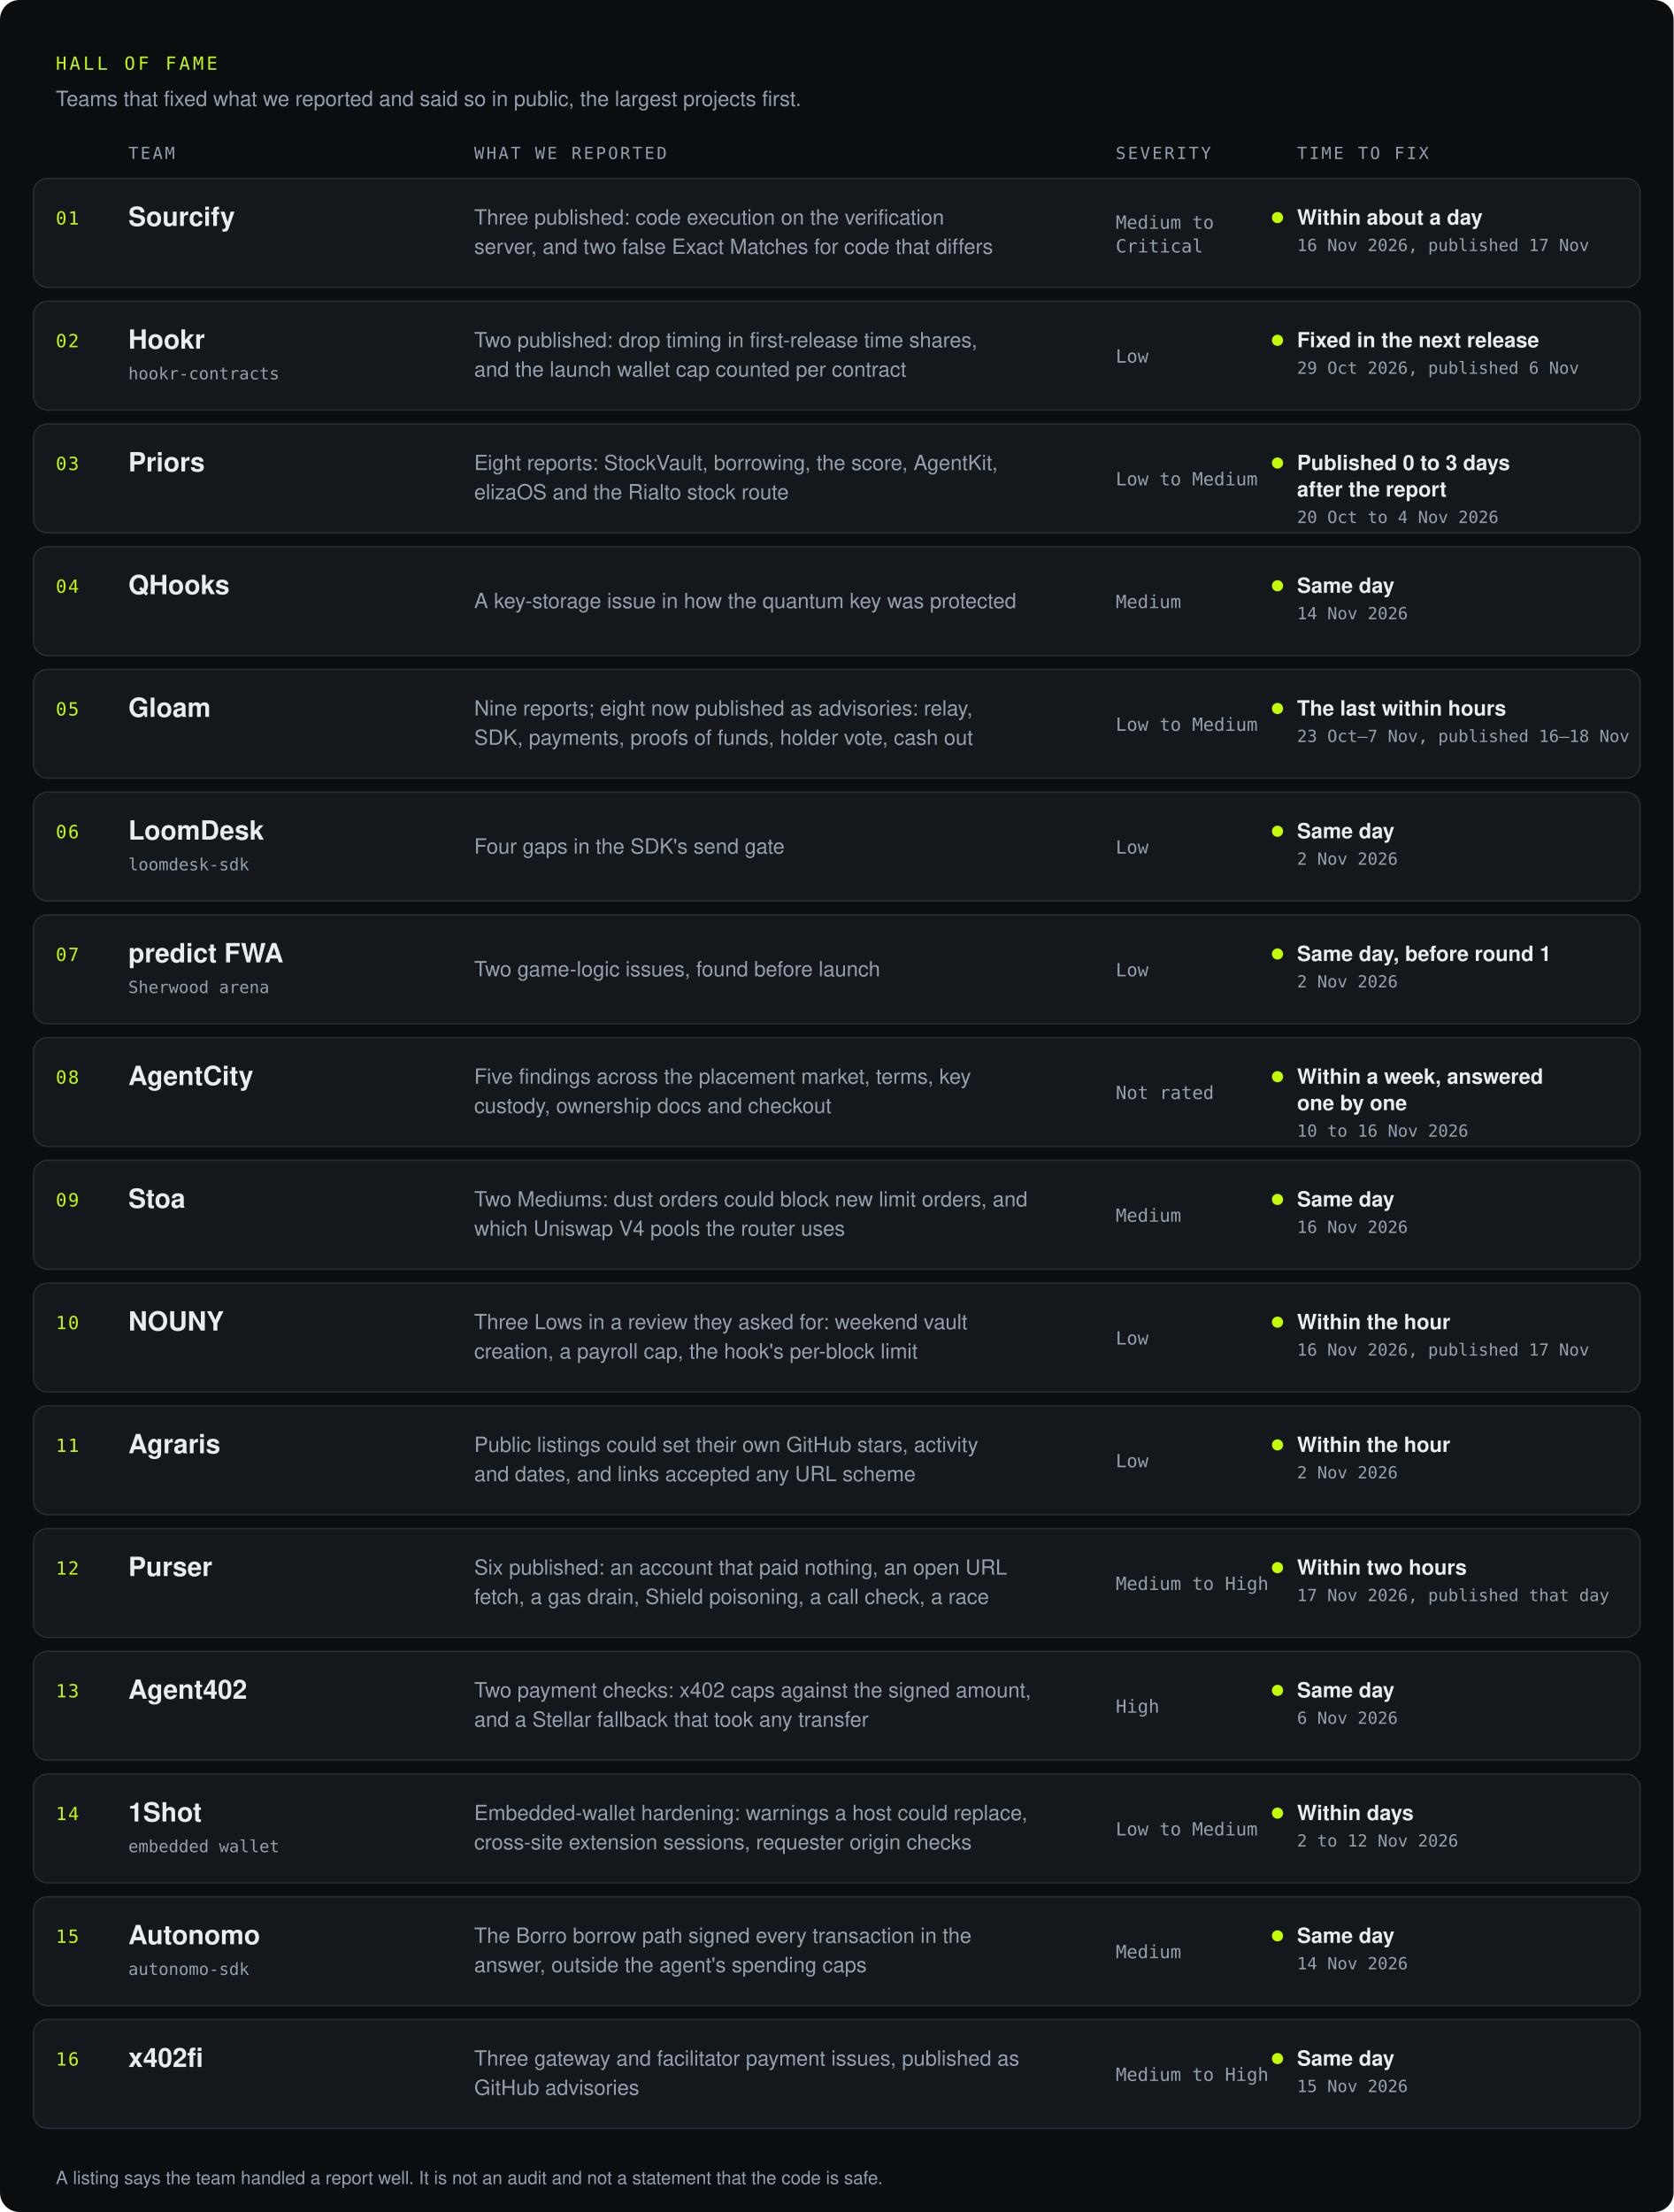
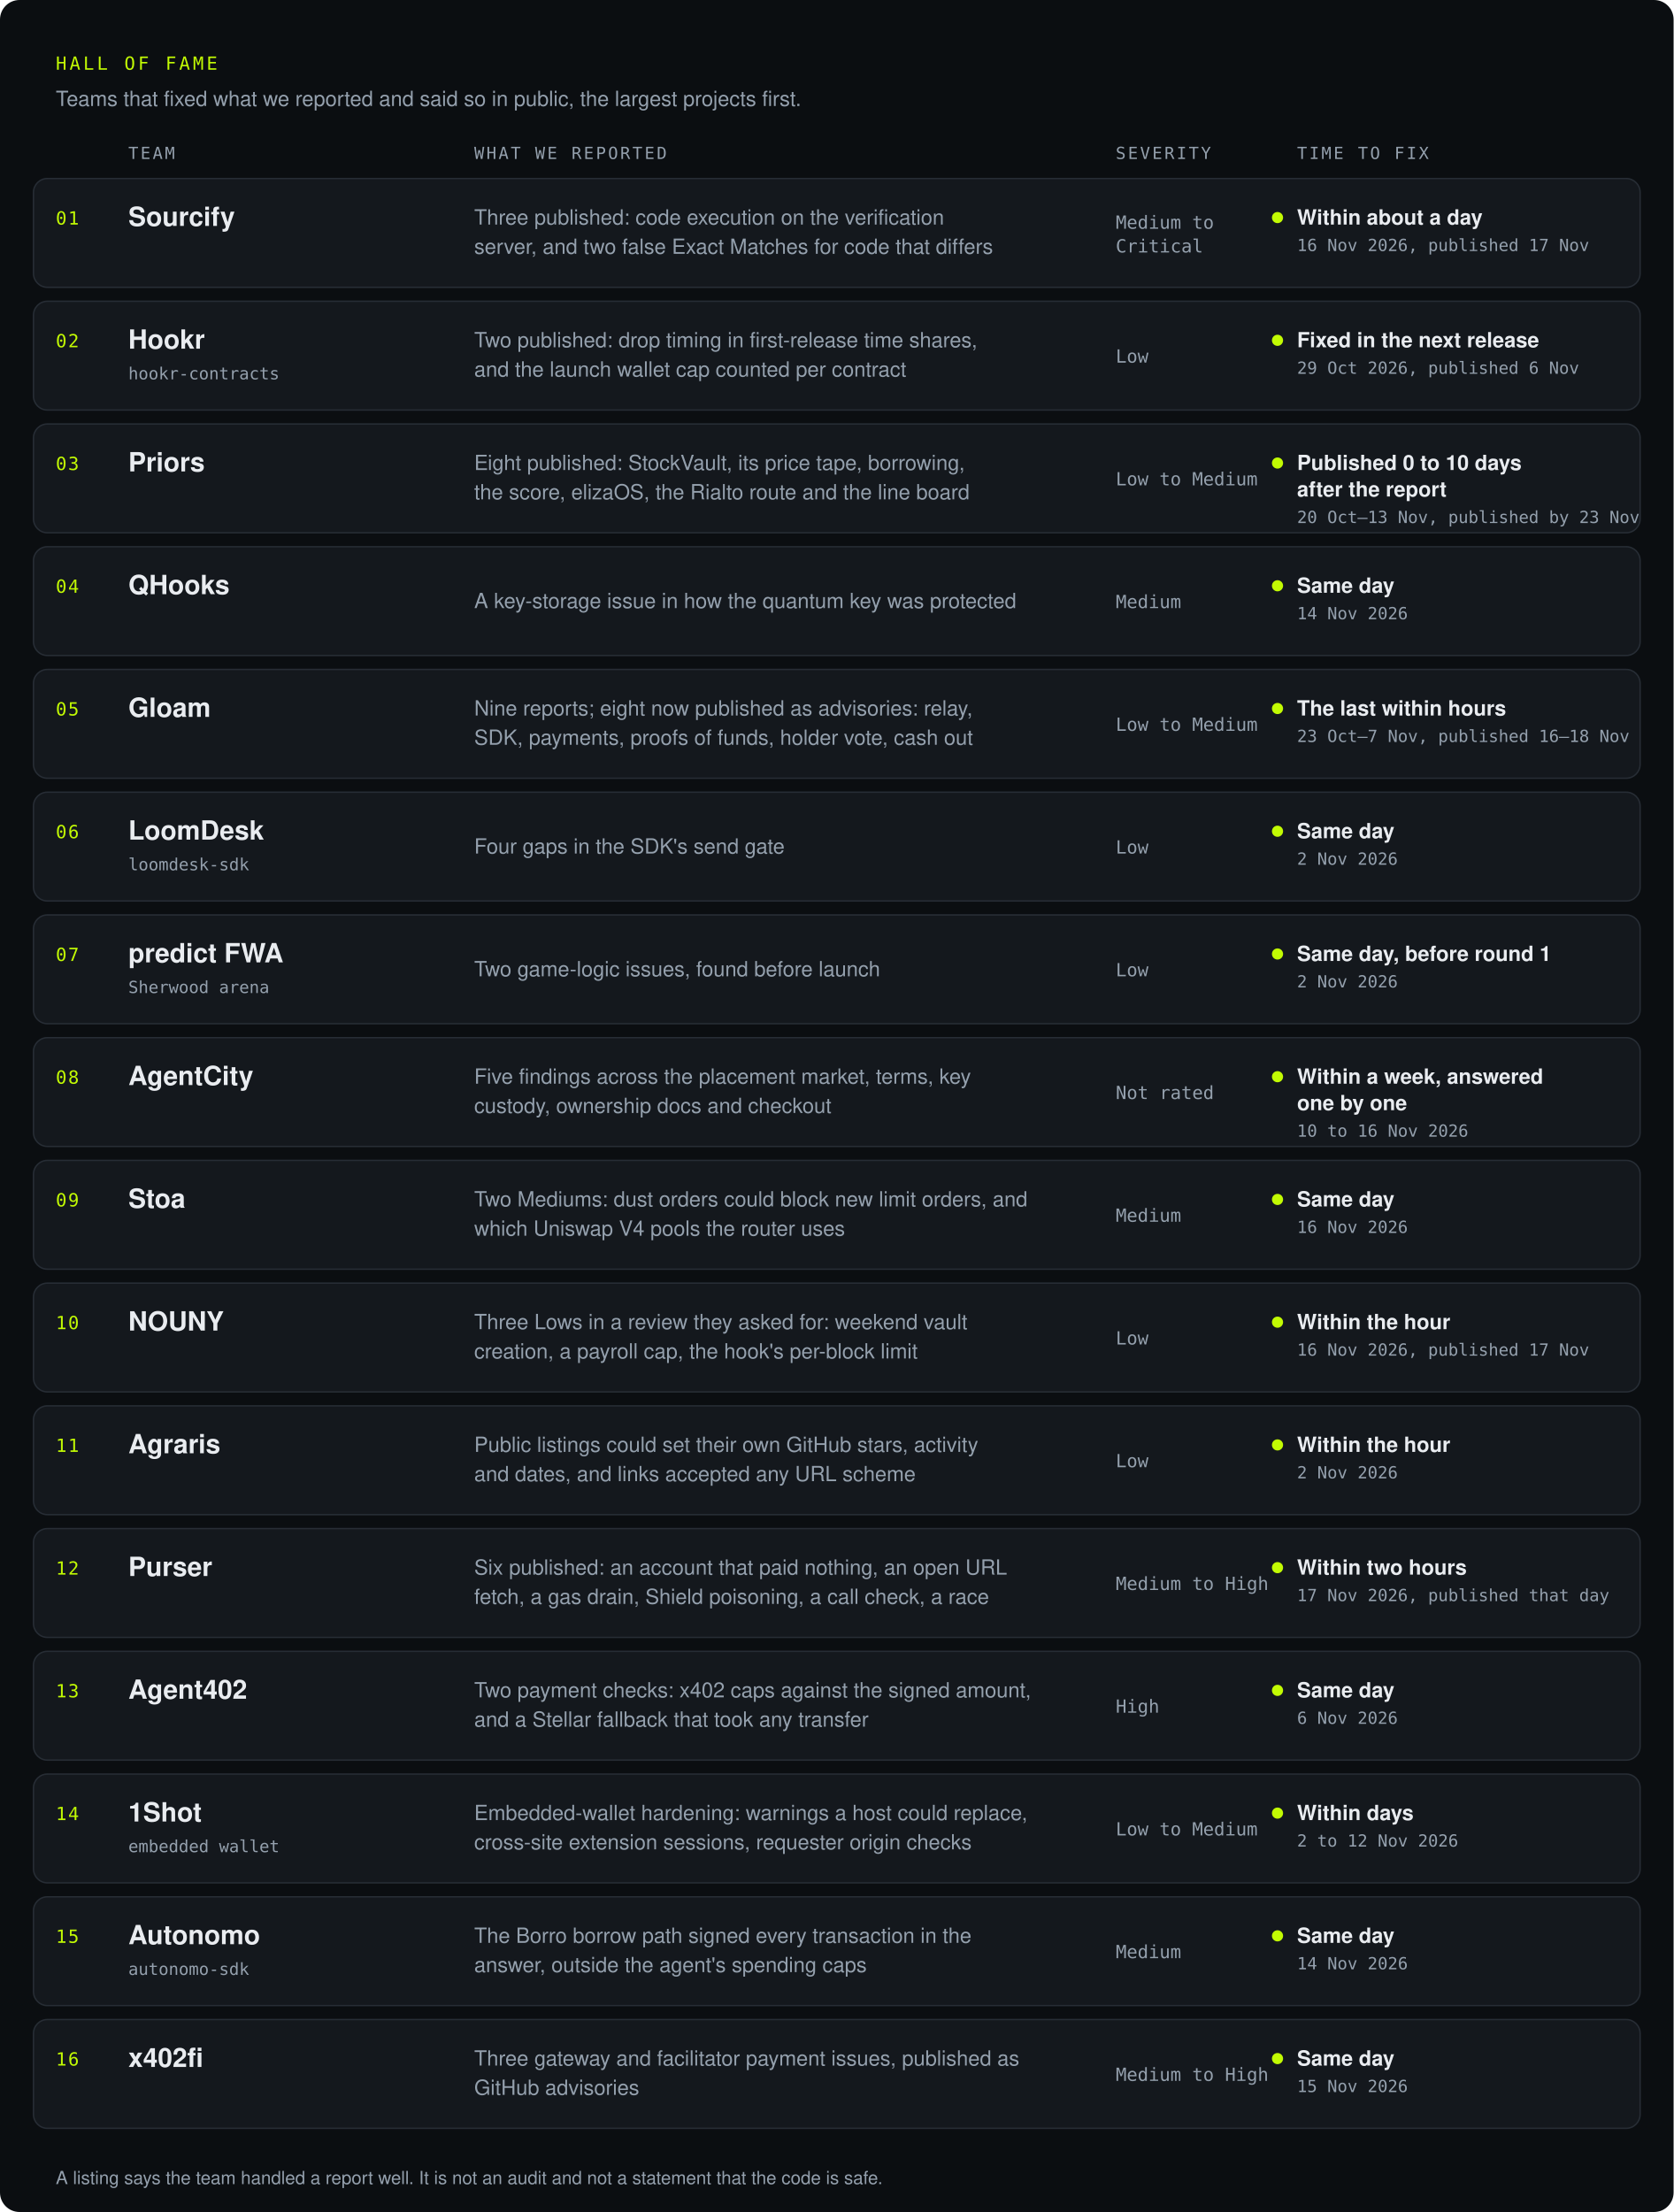
- <svg xmlns="http://www.w3.org/2000/svg" width="1200" height="1586" viewBox="0 0 1200 1586" role="img" aria-label="Hall of fame: Sourcify, within about a day; Hookr, fixed in the next release; Priors, published 0 to 3 days after the report; QHooks, same day; Gloam, the last within hours; LoomDesk, same day; predict FWA, same day, before round 1; AgentCity, within a week, answered one by one; Stoa, same day; NOUNY, within the hour; Agraris, within the hour; Purser, within two hours; Agent402, same day; 1Shot, within days; Autonomo, same day; x402fi, same day">
+ <svg xmlns="http://www.w3.org/2000/svg" width="1200" height="1586" viewBox="0 0 1200 1586" role="img" aria-label="Hall of fame: Sourcify, within about a day; Hookr, fixed in the next release; Priors, published 0 to 10 days after the report; QHooks, same day; Gloam, the last within hours; LoomDesk, same day; predict FWA, same day, before round 1; AgentCity, within a week, answered one by one; Stoa, same day; NOUNY, within the hour; Agraris, within the hour; Purser, within two hours; Agent402, same day; 1Shot, within days; Autonomo, same day; x402fi, same day">
  <style>.p{animation:pulse 3.5s ease-in-out infinite}@keyframes pulse{50%{opacity:.35}}@media (prefers-reduced-motion: reduce){*{animation:none!important}}</style>
  <rect width="1200" height="1586" rx="14" fill="#0B0E11" />
  <text x="40" y="50" font-family="ui-monospace,SFMono-Regular,'SF Mono',Menlo,Consolas,monospace" font-size="13" letter-spacing="2" fill="#C2FB03">HALL OF FAME</text>
  <text x="40" y="76" font-family="-apple-system,BlinkMacSystemFont,'Segoe UI',Helvetica,Arial,sans-serif" font-size="15" fill="#94A0AD">Teams that fixed what we reported and said so in public, the largest projects first.</text>
  <text x="92" y="114" font-family="ui-monospace,SFMono-Regular,'SF Mono',Menlo,Consolas,monospace" font-size="12" letter-spacing="1.5" fill="#94A0AD">TEAM</text>
  <text x="340" y="114" font-family="ui-monospace,SFMono-Regular,'SF Mono',Menlo,Consolas,monospace" font-size="12" letter-spacing="1.5" fill="#94A0AD">WHAT WE REPORTED</text>
  <text x="800" y="114" font-family="ui-monospace,SFMono-Regular,'SF Mono',Menlo,Consolas,monospace" font-size="12" letter-spacing="1.5" fill="#94A0AD">SEVERITY</text>
  <text x="930" y="114" font-family="ui-monospace,SFMono-Regular,'SF Mono',Menlo,Consolas,monospace" font-size="12" letter-spacing="1.5" fill="#94A0AD">TIME TO FIX</text>
  <g>
    <rect x="24" y="128" width="1152" height="78" rx="10" fill="#14181D" stroke="#272D35" />
    <text x="40" y="161" font-family="ui-monospace,SFMono-Regular,'SF Mono',Menlo,Consolas,monospace" font-size="13" letter-spacing="1" fill="#C2FB03">01</text>
    <text x="92" y="162" font-family="-apple-system,BlinkMacSystemFont,'Segoe UI',Helvetica,Arial,sans-serif" font-size="19" font-weight="700" fill="#E9ECF0">Sourcify</text>
    <text x="340" y="161" text-anchor="start" font-family="-apple-system,BlinkMacSystemFont,'Segoe UI',Helvetica,Arial,sans-serif" font-size="15" font-weight="400" fill="#94A0AD">Three published: code execution on the verification</text>
    <text x="340" y="182" text-anchor="start" font-family="-apple-system,BlinkMacSystemFont,'Segoe UI',Helvetica,Arial,sans-serif" font-size="15" font-weight="400" fill="#94A0AD">server, and two false Exact Matches for code that differs</text>
    <text x="800" y="164" text-anchor="start" font-family="ui-monospace,SFMono-Regular,'SF Mono',Menlo,Consolas,monospace" font-size="13" font-weight="400" fill="#94A0AD">Medium to</text>
    <text x="800" y="181" text-anchor="start" font-family="ui-monospace,SFMono-Regular,'SF Mono',Menlo,Consolas,monospace" font-size="13" font-weight="400" fill="#94A0AD">Critical</text>
    <circle class="p" style="animation-delay:-0.0s" cx="916" cy="156" r="4" fill="#C2FB03" />
    <text x="930" y="161" text-anchor="start" font-family="-apple-system,BlinkMacSystemFont,'Segoe UI',Helvetica,Arial,sans-serif" font-size="15" font-weight="600" fill="#E9ECF0">Within about a day</text>
    <text x="930" y="180" font-family="ui-monospace,SFMono-Regular,'SF Mono',Menlo,Consolas,monospace" font-size="12" fill="#94A0AD">16 Nov 2026, published 17 Nov</text>
  </g>
  <g>
    <rect x="24" y="216" width="1152" height="78" rx="10" fill="#14181D" stroke="#272D35" />
    <text x="40" y="249" font-family="ui-monospace,SFMono-Regular,'SF Mono',Menlo,Consolas,monospace" font-size="13" letter-spacing="1" fill="#C2FB03">02</text>
    <text x="92" y="250" font-family="-apple-system,BlinkMacSystemFont,'Segoe UI',Helvetica,Arial,sans-serif" font-size="19" font-weight="700" fill="#E9ECF0">Hookr</text>
    <text x="92" y="272" font-family="ui-monospace,SFMono-Regular,'SF Mono',Menlo,Consolas,monospace" font-size="12" fill="#94A0AD">hookr-contracts</text>
    <text x="340" y="249" text-anchor="start" font-family="-apple-system,BlinkMacSystemFont,'Segoe UI',Helvetica,Arial,sans-serif" font-size="15" font-weight="400" fill="#94A0AD">Two published: drop timing in first-release time shares,</text>
    <text x="340" y="270" text-anchor="start" font-family="-apple-system,BlinkMacSystemFont,'Segoe UI',Helvetica,Arial,sans-serif" font-size="15" font-weight="400" fill="#94A0AD">and the launch wallet cap counted per contract</text>
    <text x="800" y="260" text-anchor="start" font-family="ui-monospace,SFMono-Regular,'SF Mono',Menlo,Consolas,monospace" font-size="13" font-weight="400" fill="#94A0AD">Low</text>
    <circle class="p" style="animation-delay:-0.7s" cx="916" cy="244" r="4" fill="#C2FB03" />
    <text x="930" y="249" text-anchor="start" font-family="-apple-system,BlinkMacSystemFont,'Segoe UI',Helvetica,Arial,sans-serif" font-size="15" font-weight="600" fill="#E9ECF0">Fixed in the next release</text>
    <text x="930" y="268" font-family="ui-monospace,SFMono-Regular,'SF Mono',Menlo,Consolas,monospace" font-size="12" fill="#94A0AD">29 Oct 2026, published 6 Nov</text>
  </g>
  <g>
    <rect x="24" y="304" width="1152" height="78" rx="10" fill="#14181D" stroke="#272D35" />
    <text x="40" y="337" font-family="ui-monospace,SFMono-Regular,'SF Mono',Menlo,Consolas,monospace" font-size="13" letter-spacing="1" fill="#C2FB03">03</text>
    <text x="92" y="338" font-family="-apple-system,BlinkMacSystemFont,'Segoe UI',Helvetica,Arial,sans-serif" font-size="19" font-weight="700" fill="#E9ECF0">Priors</text>
-     <text x="340" y="337" text-anchor="start" font-family="-apple-system,BlinkMacSystemFont,'Segoe UI',Helvetica,Arial,sans-serif" font-size="15" font-weight="400" fill="#94A0AD">Eight reports: StockVault, borrowing, the score, AgentKit,</text>
-     <text x="340" y="358" text-anchor="start" font-family="-apple-system,BlinkMacSystemFont,'Segoe UI',Helvetica,Arial,sans-serif" font-size="15" font-weight="400" fill="#94A0AD">elizaOS and the Rialto stock route</text>
+     <text x="340" y="337" text-anchor="start" font-family="-apple-system,BlinkMacSystemFont,'Segoe UI',Helvetica,Arial,sans-serif" font-size="15" font-weight="400" fill="#94A0AD">Eight published: StockVault, its price tape, borrowing,</text>
+     <text x="340" y="358" text-anchor="start" font-family="-apple-system,BlinkMacSystemFont,'Segoe UI',Helvetica,Arial,sans-serif" font-size="15" font-weight="400" fill="#94A0AD">the score, elizaOS, the Rialto route and the line board</text>
    <text x="800" y="348" text-anchor="start" font-family="ui-monospace,SFMono-Regular,'SF Mono',Menlo,Consolas,monospace" font-size="13" font-weight="400" fill="#94A0AD">Low to Medium</text>
    <circle class="p" style="animation-delay:-1.4s" cx="916" cy="332" r="4" fill="#C2FB03" />
-     <text x="930" y="337" text-anchor="start" font-family="-apple-system,BlinkMacSystemFont,'Segoe UI',Helvetica,Arial,sans-serif" font-size="15" font-weight="600" fill="#E9ECF0">Published 0 to 3 days</text>
+     <text x="930" y="337" text-anchor="start" font-family="-apple-system,BlinkMacSystemFont,'Segoe UI',Helvetica,Arial,sans-serif" font-size="15" font-weight="600" fill="#E9ECF0">Published 0 to 10 days</text>
    <text x="930" y="356" text-anchor="start" font-family="-apple-system,BlinkMacSystemFont,'Segoe UI',Helvetica,Arial,sans-serif" font-size="15" font-weight="600" fill="#E9ECF0">after the report</text>
-     <text x="930" y="375" font-family="ui-monospace,SFMono-Regular,'SF Mono',Menlo,Consolas,monospace" font-size="12" fill="#94A0AD">20 Oct to 4 Nov 2026</text>
+     <text x="930" y="375" font-family="ui-monospace,SFMono-Regular,'SF Mono',Menlo,Consolas,monospace" font-size="12" fill="#94A0AD">20 Oct–13 Nov, published by 23 Nov</text>
  </g>
  <g>
    <rect x="24" y="392" width="1152" height="78" rx="10" fill="#14181D" stroke="#272D35" />
    <text x="40" y="425" font-family="ui-monospace,SFMono-Regular,'SF Mono',Menlo,Consolas,monospace" font-size="13" letter-spacing="1" fill="#C2FB03">04</text>
    <text x="92" y="426" font-family="-apple-system,BlinkMacSystemFont,'Segoe UI',Helvetica,Arial,sans-serif" font-size="19" font-weight="700" fill="#E9ECF0">QHooks</text>
    <text x="340" y="436" text-anchor="start" font-family="-apple-system,BlinkMacSystemFont,'Segoe UI',Helvetica,Arial,sans-serif" font-size="15" font-weight="400" fill="#94A0AD">A key-storage issue in how the quantum key was protected</text>
    <text x="800" y="436" text-anchor="start" font-family="ui-monospace,SFMono-Regular,'SF Mono',Menlo,Consolas,monospace" font-size="13" font-weight="400" fill="#94A0AD">Medium</text>
    <circle class="p" style="animation-delay:-2.1s" cx="916" cy="420" r="4" fill="#C2FB03" />
    <text x="930" y="425" text-anchor="start" font-family="-apple-system,BlinkMacSystemFont,'Segoe UI',Helvetica,Arial,sans-serif" font-size="15" font-weight="600" fill="#E9ECF0">Same day</text>
    <text x="930" y="444" font-family="ui-monospace,SFMono-Regular,'SF Mono',Menlo,Consolas,monospace" font-size="12" fill="#94A0AD">14 Nov 2026</text>
  </g>
  <g>
    <rect x="24" y="480" width="1152" height="78" rx="10" fill="#14181D" stroke="#272D35" />
    <text x="40" y="513" font-family="ui-monospace,SFMono-Regular,'SF Mono',Menlo,Consolas,monospace" font-size="13" letter-spacing="1" fill="#C2FB03">05</text>
    <text x="92" y="514" font-family="-apple-system,BlinkMacSystemFont,'Segoe UI',Helvetica,Arial,sans-serif" font-size="19" font-weight="700" fill="#E9ECF0">Gloam</text>
    <text x="340" y="513" text-anchor="start" font-family="-apple-system,BlinkMacSystemFont,'Segoe UI',Helvetica,Arial,sans-serif" font-size="15" font-weight="400" fill="#94A0AD">Nine reports; eight now published as advisories: relay,</text>
    <text x="340" y="534" text-anchor="start" font-family="-apple-system,BlinkMacSystemFont,'Segoe UI',Helvetica,Arial,sans-serif" font-size="15" font-weight="400" fill="#94A0AD">SDK, payments, proofs of funds, holder vote, cash out</text>
    <text x="800" y="524" text-anchor="start" font-family="ui-monospace,SFMono-Regular,'SF Mono',Menlo,Consolas,monospace" font-size="13" font-weight="400" fill="#94A0AD">Low to Medium</text>
    <circle class="p" style="animation-delay:-2.8s" cx="916" cy="508" r="4" fill="#C2FB03" />
    <text x="930" y="513" text-anchor="start" font-family="-apple-system,BlinkMacSystemFont,'Segoe UI',Helvetica,Arial,sans-serif" font-size="15" font-weight="600" fill="#E9ECF0">The last within hours</text>
    <text x="930" y="532" font-family="ui-monospace,SFMono-Regular,'SF Mono',Menlo,Consolas,monospace" font-size="12" fill="#94A0AD">23 Oct–7 Nov, published 16–18 Nov</text>
  </g>
  <g>
    <rect x="24" y="568" width="1152" height="78" rx="10" fill="#14181D" stroke="#272D35" />
    <text x="40" y="601" font-family="ui-monospace,SFMono-Regular,'SF Mono',Menlo,Consolas,monospace" font-size="13" letter-spacing="1" fill="#C2FB03">06</text>
    <text x="92" y="602" font-family="-apple-system,BlinkMacSystemFont,'Segoe UI',Helvetica,Arial,sans-serif" font-size="19" font-weight="700" fill="#E9ECF0">LoomDesk</text>
    <text x="92" y="624" font-family="ui-monospace,SFMono-Regular,'SF Mono',Menlo,Consolas,monospace" font-size="12" fill="#94A0AD">loomdesk-sdk</text>
    <text x="340" y="612" text-anchor="start" font-family="-apple-system,BlinkMacSystemFont,'Segoe UI',Helvetica,Arial,sans-serif" font-size="15" font-weight="400" fill="#94A0AD">Four gaps in the SDK's send gate</text>
    <text x="800" y="612" text-anchor="start" font-family="ui-monospace,SFMono-Regular,'SF Mono',Menlo,Consolas,monospace" font-size="13" font-weight="400" fill="#94A0AD">Low</text>
    <circle class="p" style="animation-delay:-3.5s" cx="916" cy="596" r="4" fill="#C2FB03" />
    <text x="930" y="601" text-anchor="start" font-family="-apple-system,BlinkMacSystemFont,'Segoe UI',Helvetica,Arial,sans-serif" font-size="15" font-weight="600" fill="#E9ECF0">Same day</text>
    <text x="930" y="620" font-family="ui-monospace,SFMono-Regular,'SF Mono',Menlo,Consolas,monospace" font-size="12" fill="#94A0AD">2 Nov 2026</text>
  </g>
  <g>
    <rect x="24" y="656" width="1152" height="78" rx="10" fill="#14181D" stroke="#272D35" />
    <text x="40" y="689" font-family="ui-monospace,SFMono-Regular,'SF Mono',Menlo,Consolas,monospace" font-size="13" letter-spacing="1" fill="#C2FB03">07</text>
    <text x="92" y="690" font-family="-apple-system,BlinkMacSystemFont,'Segoe UI',Helvetica,Arial,sans-serif" font-size="19" font-weight="700" fill="#E9ECF0">predict FWA</text>
    <text x="92" y="712" font-family="ui-monospace,SFMono-Regular,'SF Mono',Menlo,Consolas,monospace" font-size="12" fill="#94A0AD">Sherwood arena</text>
    <text x="340" y="700" text-anchor="start" font-family="-apple-system,BlinkMacSystemFont,'Segoe UI',Helvetica,Arial,sans-serif" font-size="15" font-weight="400" fill="#94A0AD">Two game-logic issues, found before launch</text>
    <text x="800" y="700" text-anchor="start" font-family="ui-monospace,SFMono-Regular,'SF Mono',Menlo,Consolas,monospace" font-size="13" font-weight="400" fill="#94A0AD">Low</text>
    <circle class="p" style="animation-delay:-4.2s" cx="916" cy="684" r="4" fill="#C2FB03" />
    <text x="930" y="689" text-anchor="start" font-family="-apple-system,BlinkMacSystemFont,'Segoe UI',Helvetica,Arial,sans-serif" font-size="15" font-weight="600" fill="#E9ECF0">Same day, before round 1</text>
    <text x="930" y="708" font-family="ui-monospace,SFMono-Regular,'SF Mono',Menlo,Consolas,monospace" font-size="12" fill="#94A0AD">2 Nov 2026</text>
  </g>
  <g>
    <rect x="24" y="744" width="1152" height="78" rx="10" fill="#14181D" stroke="#272D35" />
    <text x="40" y="777" font-family="ui-monospace,SFMono-Regular,'SF Mono',Menlo,Consolas,monospace" font-size="13" letter-spacing="1" fill="#C2FB03">08</text>
    <text x="92" y="778" font-family="-apple-system,BlinkMacSystemFont,'Segoe UI',Helvetica,Arial,sans-serif" font-size="19" font-weight="700" fill="#E9ECF0">AgentCity</text>
    <text x="340" y="777" text-anchor="start" font-family="-apple-system,BlinkMacSystemFont,'Segoe UI',Helvetica,Arial,sans-serif" font-size="15" font-weight="400" fill="#94A0AD">Five findings across the placement market, terms, key</text>
    <text x="340" y="798" text-anchor="start" font-family="-apple-system,BlinkMacSystemFont,'Segoe UI',Helvetica,Arial,sans-serif" font-size="15" font-weight="400" fill="#94A0AD">custody, ownership docs and checkout</text>
    <text x="800" y="788" text-anchor="start" font-family="ui-monospace,SFMono-Regular,'SF Mono',Menlo,Consolas,monospace" font-size="13" font-weight="400" fill="#94A0AD">Not rated</text>
    <circle class="p" style="animation-delay:-4.9s" cx="916" cy="772" r="4" fill="#C2FB03" />
    <text x="930" y="777" text-anchor="start" font-family="-apple-system,BlinkMacSystemFont,'Segoe UI',Helvetica,Arial,sans-serif" font-size="15" font-weight="600" fill="#E9ECF0">Within a week, answered</text>
    <text x="930" y="796" text-anchor="start" font-family="-apple-system,BlinkMacSystemFont,'Segoe UI',Helvetica,Arial,sans-serif" font-size="15" font-weight="600" fill="#E9ECF0">one by one</text>
    <text x="930" y="815" font-family="ui-monospace,SFMono-Regular,'SF Mono',Menlo,Consolas,monospace" font-size="12" fill="#94A0AD">10 to 16 Nov 2026</text>
  </g>
  <g>
    <rect x="24" y="832" width="1152" height="78" rx="10" fill="#14181D" stroke="#272D35" />
    <text x="40" y="865" font-family="ui-monospace,SFMono-Regular,'SF Mono',Menlo,Consolas,monospace" font-size="13" letter-spacing="1" fill="#C2FB03">09</text>
    <text x="92" y="866" font-family="-apple-system,BlinkMacSystemFont,'Segoe UI',Helvetica,Arial,sans-serif" font-size="19" font-weight="700" fill="#E9ECF0">Stoa</text>
    <text x="340" y="865" text-anchor="start" font-family="-apple-system,BlinkMacSystemFont,'Segoe UI',Helvetica,Arial,sans-serif" font-size="15" font-weight="400" fill="#94A0AD">Two Mediums: dust orders could block new limit orders, and</text>
    <text x="340" y="886" text-anchor="start" font-family="-apple-system,BlinkMacSystemFont,'Segoe UI',Helvetica,Arial,sans-serif" font-size="15" font-weight="400" fill="#94A0AD">which Uniswap V4 pools the router uses</text>
    <text x="800" y="876" text-anchor="start" font-family="ui-monospace,SFMono-Regular,'SF Mono',Menlo,Consolas,monospace" font-size="13" font-weight="400" fill="#94A0AD">Medium</text>
    <circle class="p" style="animation-delay:-5.6s" cx="916" cy="860" r="4" fill="#C2FB03" />
    <text x="930" y="865" text-anchor="start" font-family="-apple-system,BlinkMacSystemFont,'Segoe UI',Helvetica,Arial,sans-serif" font-size="15" font-weight="600" fill="#E9ECF0">Same day</text>
    <text x="930" y="884" font-family="ui-monospace,SFMono-Regular,'SF Mono',Menlo,Consolas,monospace" font-size="12" fill="#94A0AD">16 Nov 2026</text>
  </g>
  <g>
    <rect x="24" y="920" width="1152" height="78" rx="10" fill="#14181D" stroke="#272D35" />
    <text x="40" y="953" font-family="ui-monospace,SFMono-Regular,'SF Mono',Menlo,Consolas,monospace" font-size="13" letter-spacing="1" fill="#C2FB03">10</text>
    <text x="92" y="954" font-family="-apple-system,BlinkMacSystemFont,'Segoe UI',Helvetica,Arial,sans-serif" font-size="19" font-weight="700" fill="#E9ECF0">NOUNY</text>
    <text x="340" y="953" text-anchor="start" font-family="-apple-system,BlinkMacSystemFont,'Segoe UI',Helvetica,Arial,sans-serif" font-size="15" font-weight="400" fill="#94A0AD">Three Lows in a review they asked for: weekend vault</text>
    <text x="340" y="974" text-anchor="start" font-family="-apple-system,BlinkMacSystemFont,'Segoe UI',Helvetica,Arial,sans-serif" font-size="15" font-weight="400" fill="#94A0AD">creation, a payroll cap, the hook's per-block limit</text>
    <text x="800" y="964" text-anchor="start" font-family="ui-monospace,SFMono-Regular,'SF Mono',Menlo,Consolas,monospace" font-size="13" font-weight="400" fill="#94A0AD">Low</text>
    <circle class="p" style="animation-delay:-6.3s" cx="916" cy="948" r="4" fill="#C2FB03" />
    <text x="930" y="953" text-anchor="start" font-family="-apple-system,BlinkMacSystemFont,'Segoe UI',Helvetica,Arial,sans-serif" font-size="15" font-weight="600" fill="#E9ECF0">Within the hour</text>
    <text x="930" y="972" font-family="ui-monospace,SFMono-Regular,'SF Mono',Menlo,Consolas,monospace" font-size="12" fill="#94A0AD">16 Nov 2026, published 17 Nov</text>
  </g>
  <g>
    <rect x="24" y="1008" width="1152" height="78" rx="10" fill="#14181D" stroke="#272D35" />
    <text x="40" y="1041" font-family="ui-monospace,SFMono-Regular,'SF Mono',Menlo,Consolas,monospace" font-size="13" letter-spacing="1" fill="#C2FB03">11</text>
    <text x="92" y="1042" font-family="-apple-system,BlinkMacSystemFont,'Segoe UI',Helvetica,Arial,sans-serif" font-size="19" font-weight="700" fill="#E9ECF0">Agraris</text>
    <text x="340" y="1041" text-anchor="start" font-family="-apple-system,BlinkMacSystemFont,'Segoe UI',Helvetica,Arial,sans-serif" font-size="15" font-weight="400" fill="#94A0AD">Public listings could set their own GitHub stars, activity</text>
    <text x="340" y="1062" text-anchor="start" font-family="-apple-system,BlinkMacSystemFont,'Segoe UI',Helvetica,Arial,sans-serif" font-size="15" font-weight="400" fill="#94A0AD">and dates, and links accepted any URL scheme</text>
    <text x="800" y="1052" text-anchor="start" font-family="ui-monospace,SFMono-Regular,'SF Mono',Menlo,Consolas,monospace" font-size="13" font-weight="400" fill="#94A0AD">Low</text>
    <circle class="p" style="animation-delay:-7.0s" cx="916" cy="1036" r="4" fill="#C2FB03" />
    <text x="930" y="1041" text-anchor="start" font-family="-apple-system,BlinkMacSystemFont,'Segoe UI',Helvetica,Arial,sans-serif" font-size="15" font-weight="600" fill="#E9ECF0">Within the hour</text>
    <text x="930" y="1060" font-family="ui-monospace,SFMono-Regular,'SF Mono',Menlo,Consolas,monospace" font-size="12" fill="#94A0AD">2 Nov 2026</text>
  </g>
  <g>
    <rect x="24" y="1096" width="1152" height="78" rx="10" fill="#14181D" stroke="#272D35" />
    <text x="40" y="1129" font-family="ui-monospace,SFMono-Regular,'SF Mono',Menlo,Consolas,monospace" font-size="13" letter-spacing="1" fill="#C2FB03">12</text>
    <text x="92" y="1130" font-family="-apple-system,BlinkMacSystemFont,'Segoe UI',Helvetica,Arial,sans-serif" font-size="19" font-weight="700" fill="#E9ECF0">Purser</text>
    <text x="340" y="1129" text-anchor="start" font-family="-apple-system,BlinkMacSystemFont,'Segoe UI',Helvetica,Arial,sans-serif" font-size="15" font-weight="400" fill="#94A0AD">Six published: an account that paid nothing, an open URL</text>
    <text x="340" y="1150" text-anchor="start" font-family="-apple-system,BlinkMacSystemFont,'Segoe UI',Helvetica,Arial,sans-serif" font-size="15" font-weight="400" fill="#94A0AD">fetch, a gas drain, Shield poisoning, a call check, a race</text>
    <text x="800" y="1140" text-anchor="start" font-family="ui-monospace,SFMono-Regular,'SF Mono',Menlo,Consolas,monospace" font-size="13" font-weight="400" fill="#94A0AD">Medium to High</text>
    <circle class="p" style="animation-delay:-7.7s" cx="916" cy="1124" r="4" fill="#C2FB03" />
    <text x="930" y="1129" text-anchor="start" font-family="-apple-system,BlinkMacSystemFont,'Segoe UI',Helvetica,Arial,sans-serif" font-size="15" font-weight="600" fill="#E9ECF0">Within two hours</text>
    <text x="930" y="1148" font-family="ui-monospace,SFMono-Regular,'SF Mono',Menlo,Consolas,monospace" font-size="12" fill="#94A0AD">17 Nov 2026, published that day</text>
  </g>
  <g>
    <rect x="24" y="1184" width="1152" height="78" rx="10" fill="#14181D" stroke="#272D35" />
    <text x="40" y="1217" font-family="ui-monospace,SFMono-Regular,'SF Mono',Menlo,Consolas,monospace" font-size="13" letter-spacing="1" fill="#C2FB03">13</text>
    <text x="92" y="1218" font-family="-apple-system,BlinkMacSystemFont,'Segoe UI',Helvetica,Arial,sans-serif" font-size="19" font-weight="700" fill="#E9ECF0">Agent402</text>
    <text x="340" y="1217" text-anchor="start" font-family="-apple-system,BlinkMacSystemFont,'Segoe UI',Helvetica,Arial,sans-serif" font-size="15" font-weight="400" fill="#94A0AD">Two payment checks: x402 caps against the signed amount,</text>
    <text x="340" y="1238" text-anchor="start" font-family="-apple-system,BlinkMacSystemFont,'Segoe UI',Helvetica,Arial,sans-serif" font-size="15" font-weight="400" fill="#94A0AD">and a Stellar fallback that took any transfer</text>
    <text x="800" y="1228" text-anchor="start" font-family="ui-monospace,SFMono-Regular,'SF Mono',Menlo,Consolas,monospace" font-size="13" font-weight="400" fill="#94A0AD">High</text>
    <circle class="p" style="animation-delay:-8.4s" cx="916" cy="1212" r="4" fill="#C2FB03" />
    <text x="930" y="1217" text-anchor="start" font-family="-apple-system,BlinkMacSystemFont,'Segoe UI',Helvetica,Arial,sans-serif" font-size="15" font-weight="600" fill="#E9ECF0">Same day</text>
    <text x="930" y="1236" font-family="ui-monospace,SFMono-Regular,'SF Mono',Menlo,Consolas,monospace" font-size="12" fill="#94A0AD">6 Nov 2026</text>
  </g>
  <g>
    <rect x="24" y="1272" width="1152" height="78" rx="10" fill="#14181D" stroke="#272D35" />
    <text x="40" y="1305" font-family="ui-monospace,SFMono-Regular,'SF Mono',Menlo,Consolas,monospace" font-size="13" letter-spacing="1" fill="#C2FB03">14</text>
    <text x="92" y="1306" font-family="-apple-system,BlinkMacSystemFont,'Segoe UI',Helvetica,Arial,sans-serif" font-size="19" font-weight="700" fill="#E9ECF0">1Shot</text>
    <text x="92" y="1328" font-family="ui-monospace,SFMono-Regular,'SF Mono',Menlo,Consolas,monospace" font-size="12" fill="#94A0AD">embedded wallet</text>
    <text x="340" y="1305" text-anchor="start" font-family="-apple-system,BlinkMacSystemFont,'Segoe UI',Helvetica,Arial,sans-serif" font-size="15" font-weight="400" fill="#94A0AD">Embedded-wallet hardening: warnings a host could replace,</text>
    <text x="340" y="1326" text-anchor="start" font-family="-apple-system,BlinkMacSystemFont,'Segoe UI',Helvetica,Arial,sans-serif" font-size="15" font-weight="400" fill="#94A0AD">cross-site extension sessions, requester origin checks</text>
    <text x="800" y="1316" text-anchor="start" font-family="ui-monospace,SFMono-Regular,'SF Mono',Menlo,Consolas,monospace" font-size="13" font-weight="400" fill="#94A0AD">Low to Medium</text>
    <circle class="p" style="animation-delay:-9.1s" cx="916" cy="1300" r="4" fill="#C2FB03" />
    <text x="930" y="1305" text-anchor="start" font-family="-apple-system,BlinkMacSystemFont,'Segoe UI',Helvetica,Arial,sans-serif" font-size="15" font-weight="600" fill="#E9ECF0">Within days</text>
    <text x="930" y="1324" font-family="ui-monospace,SFMono-Regular,'SF Mono',Menlo,Consolas,monospace" font-size="12" fill="#94A0AD">2 to 12 Nov 2026</text>
  </g>
  <g>
    <rect x="24" y="1360" width="1152" height="78" rx="10" fill="#14181D" stroke="#272D35" />
    <text x="40" y="1393" font-family="ui-monospace,SFMono-Regular,'SF Mono',Menlo,Consolas,monospace" font-size="13" letter-spacing="1" fill="#C2FB03">15</text>
    <text x="92" y="1394" font-family="-apple-system,BlinkMacSystemFont,'Segoe UI',Helvetica,Arial,sans-serif" font-size="19" font-weight="700" fill="#E9ECF0">Autonomo</text>
    <text x="92" y="1416" font-family="ui-monospace,SFMono-Regular,'SF Mono',Menlo,Consolas,monospace" font-size="12" fill="#94A0AD">autonomo-sdk</text>
    <text x="340" y="1393" text-anchor="start" font-family="-apple-system,BlinkMacSystemFont,'Segoe UI',Helvetica,Arial,sans-serif" font-size="15" font-weight="400" fill="#94A0AD">The Borro borrow path signed every transaction in the</text>
    <text x="340" y="1414" text-anchor="start" font-family="-apple-system,BlinkMacSystemFont,'Segoe UI',Helvetica,Arial,sans-serif" font-size="15" font-weight="400" fill="#94A0AD">answer, outside the agent's spending caps</text>
    <text x="800" y="1404" text-anchor="start" font-family="ui-monospace,SFMono-Regular,'SF Mono',Menlo,Consolas,monospace" font-size="13" font-weight="400" fill="#94A0AD">Medium</text>
    <circle class="p" style="animation-delay:-9.8s" cx="916" cy="1388" r="4" fill="#C2FB03" />
    <text x="930" y="1393" text-anchor="start" font-family="-apple-system,BlinkMacSystemFont,'Segoe UI',Helvetica,Arial,sans-serif" font-size="15" font-weight="600" fill="#E9ECF0">Same day</text>
    <text x="930" y="1412" font-family="ui-monospace,SFMono-Regular,'SF Mono',Menlo,Consolas,monospace" font-size="12" fill="#94A0AD">14 Nov 2026</text>
  </g>
  <g>
    <rect x="24" y="1448" width="1152" height="78" rx="10" fill="#14181D" stroke="#272D35" />
    <text x="40" y="1481" font-family="ui-monospace,SFMono-Regular,'SF Mono',Menlo,Consolas,monospace" font-size="13" letter-spacing="1" fill="#C2FB03">16</text>
    <text x="92" y="1482" font-family="-apple-system,BlinkMacSystemFont,'Segoe UI',Helvetica,Arial,sans-serif" font-size="19" font-weight="700" fill="#E9ECF0">x402fi</text>
    <text x="340" y="1481" text-anchor="start" font-family="-apple-system,BlinkMacSystemFont,'Segoe UI',Helvetica,Arial,sans-serif" font-size="15" font-weight="400" fill="#94A0AD">Three gateway and facilitator payment issues, published as</text>
    <text x="340" y="1502" text-anchor="start" font-family="-apple-system,BlinkMacSystemFont,'Segoe UI',Helvetica,Arial,sans-serif" font-size="15" font-weight="400" fill="#94A0AD">GitHub advisories</text>
    <text x="800" y="1492" text-anchor="start" font-family="ui-monospace,SFMono-Regular,'SF Mono',Menlo,Consolas,monospace" font-size="13" font-weight="400" fill="#94A0AD">Medium to High</text>
    <circle class="p" style="animation-delay:-10.5s" cx="916" cy="1476" r="4" fill="#C2FB03" />
    <text x="930" y="1481" text-anchor="start" font-family="-apple-system,BlinkMacSystemFont,'Segoe UI',Helvetica,Arial,sans-serif" font-size="15" font-weight="600" fill="#E9ECF0">Same day</text>
    <text x="930" y="1500" font-family="ui-monospace,SFMono-Regular,'SF Mono',Menlo,Consolas,monospace" font-size="12" fill="#94A0AD">15 Nov 2026</text>
  </g>
  <text x="40" y="1566" font-family="-apple-system,BlinkMacSystemFont,'Segoe UI',Helvetica,Arial,sans-serif" font-size="13" fill="#94A0AD">A listing says the team handled a report well. It is not an audit and not a statement that the code is safe.</text>
</svg>
